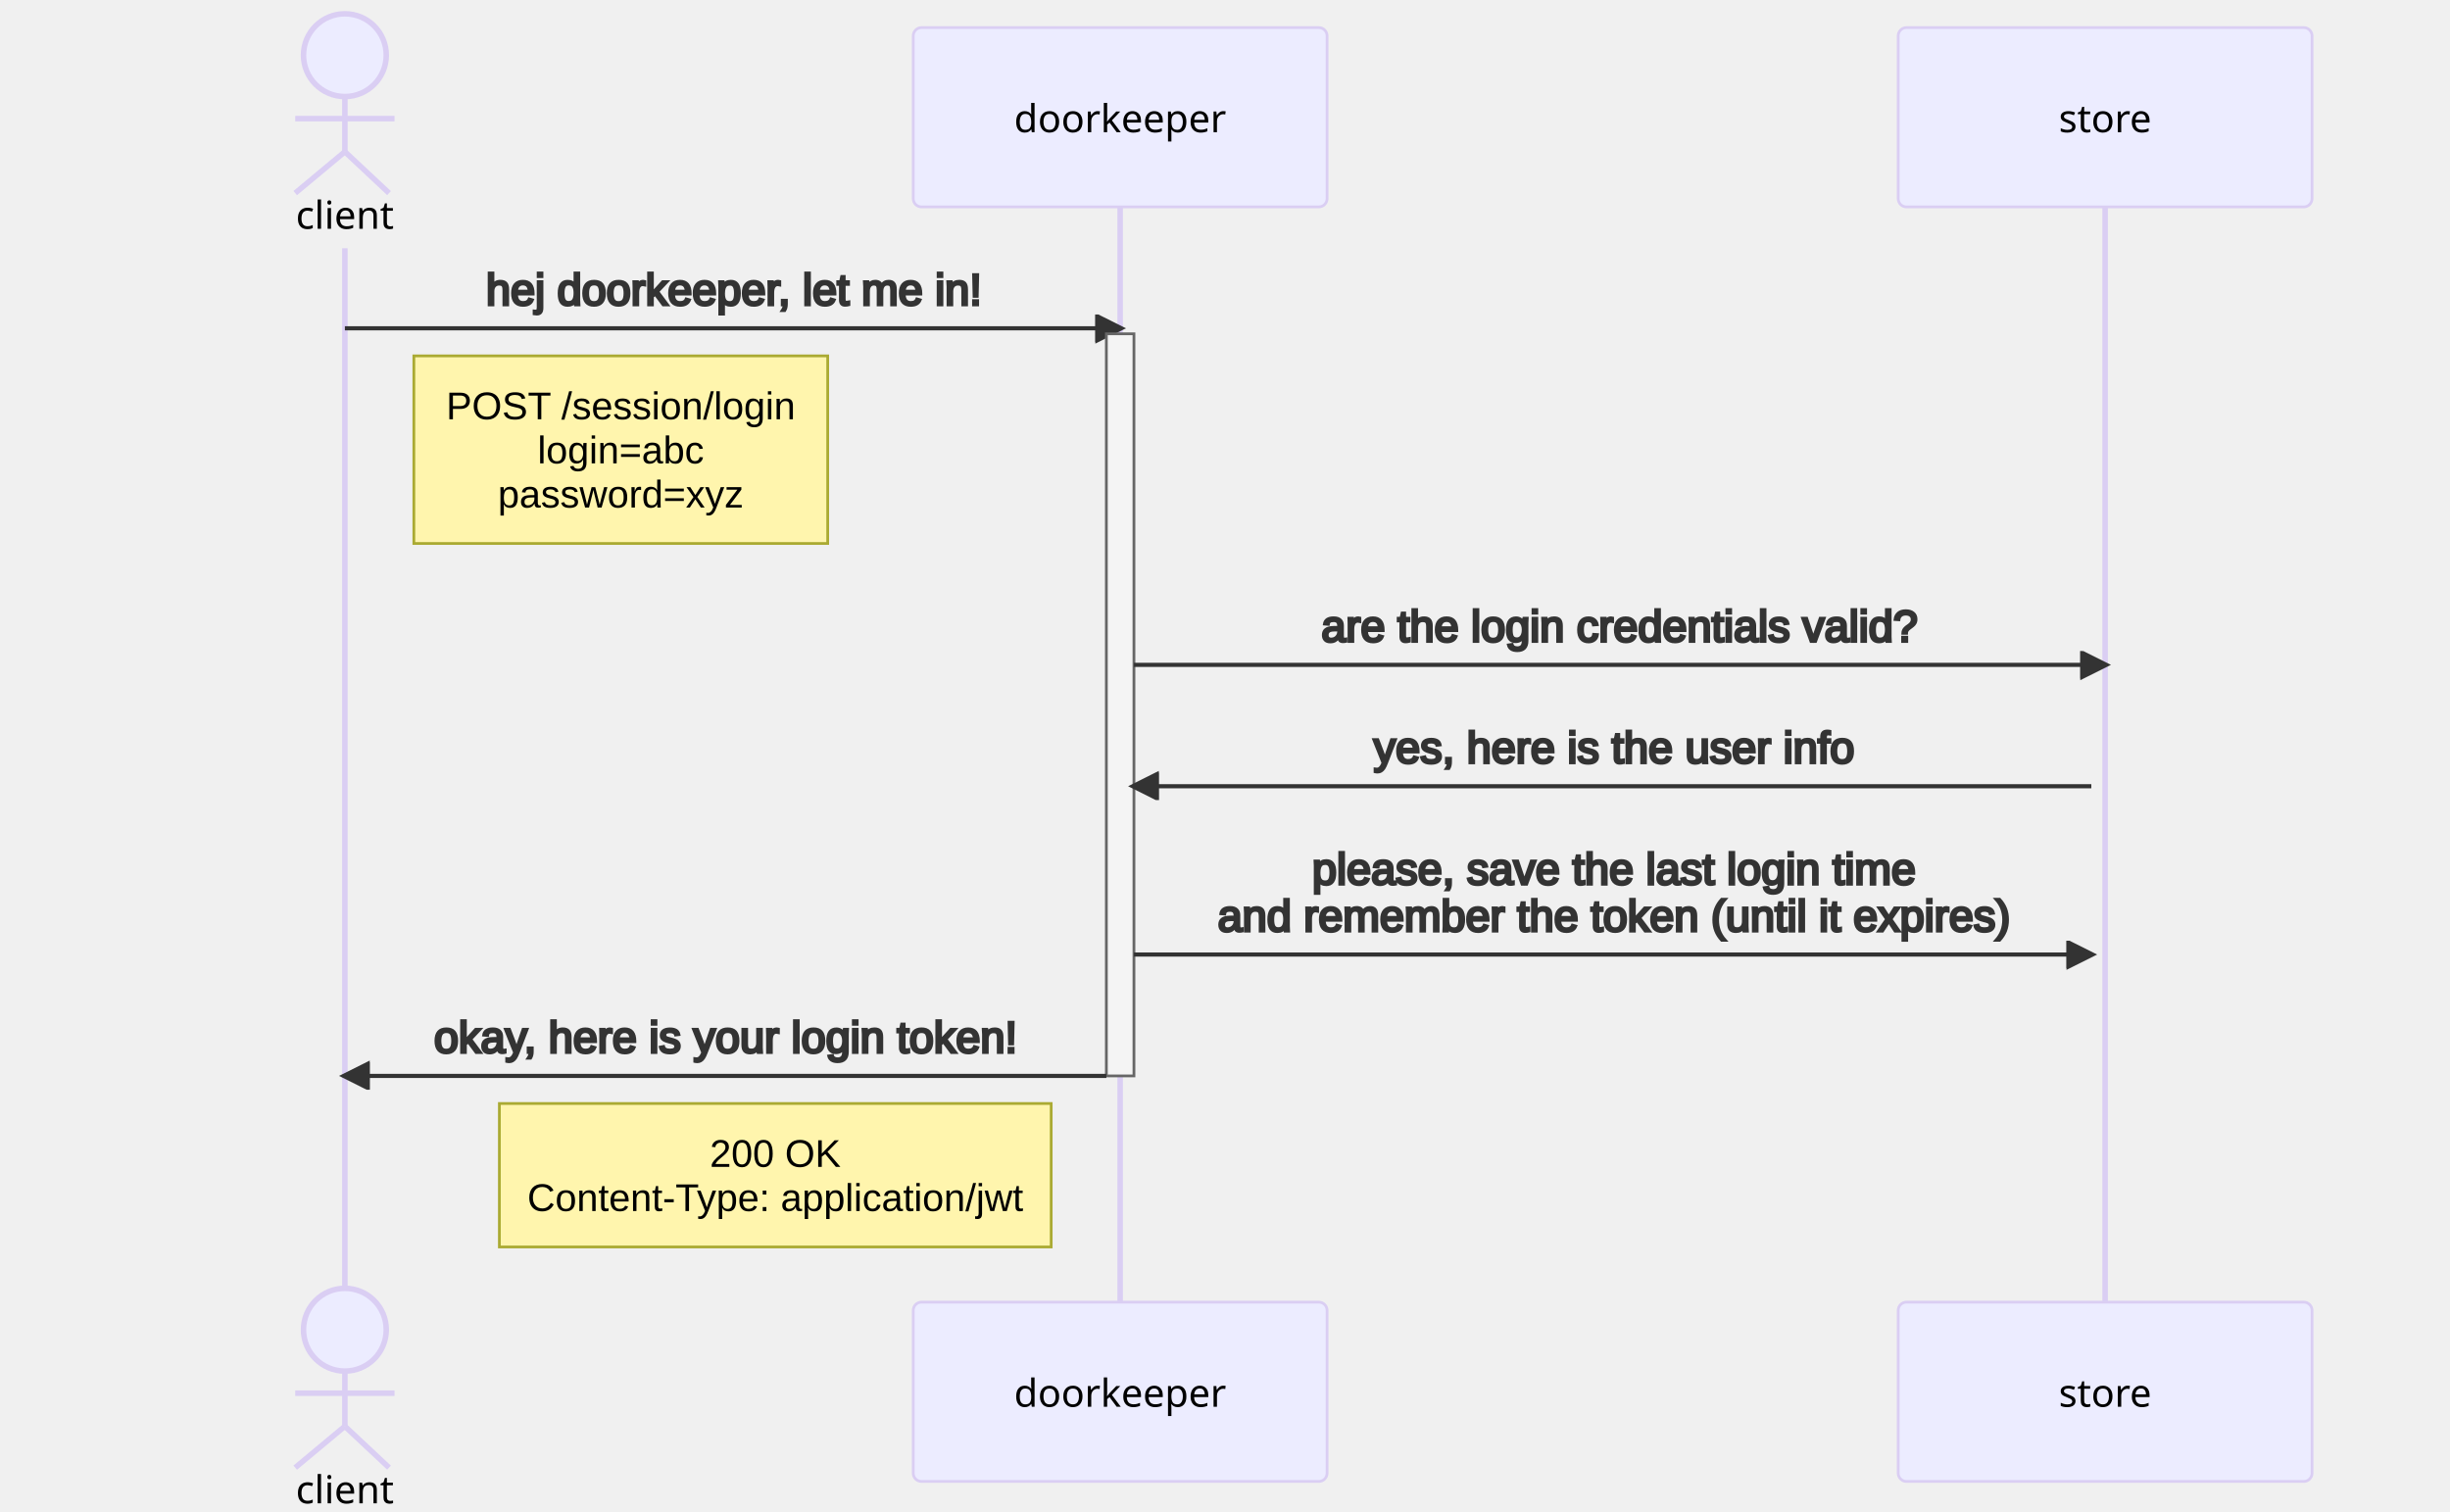
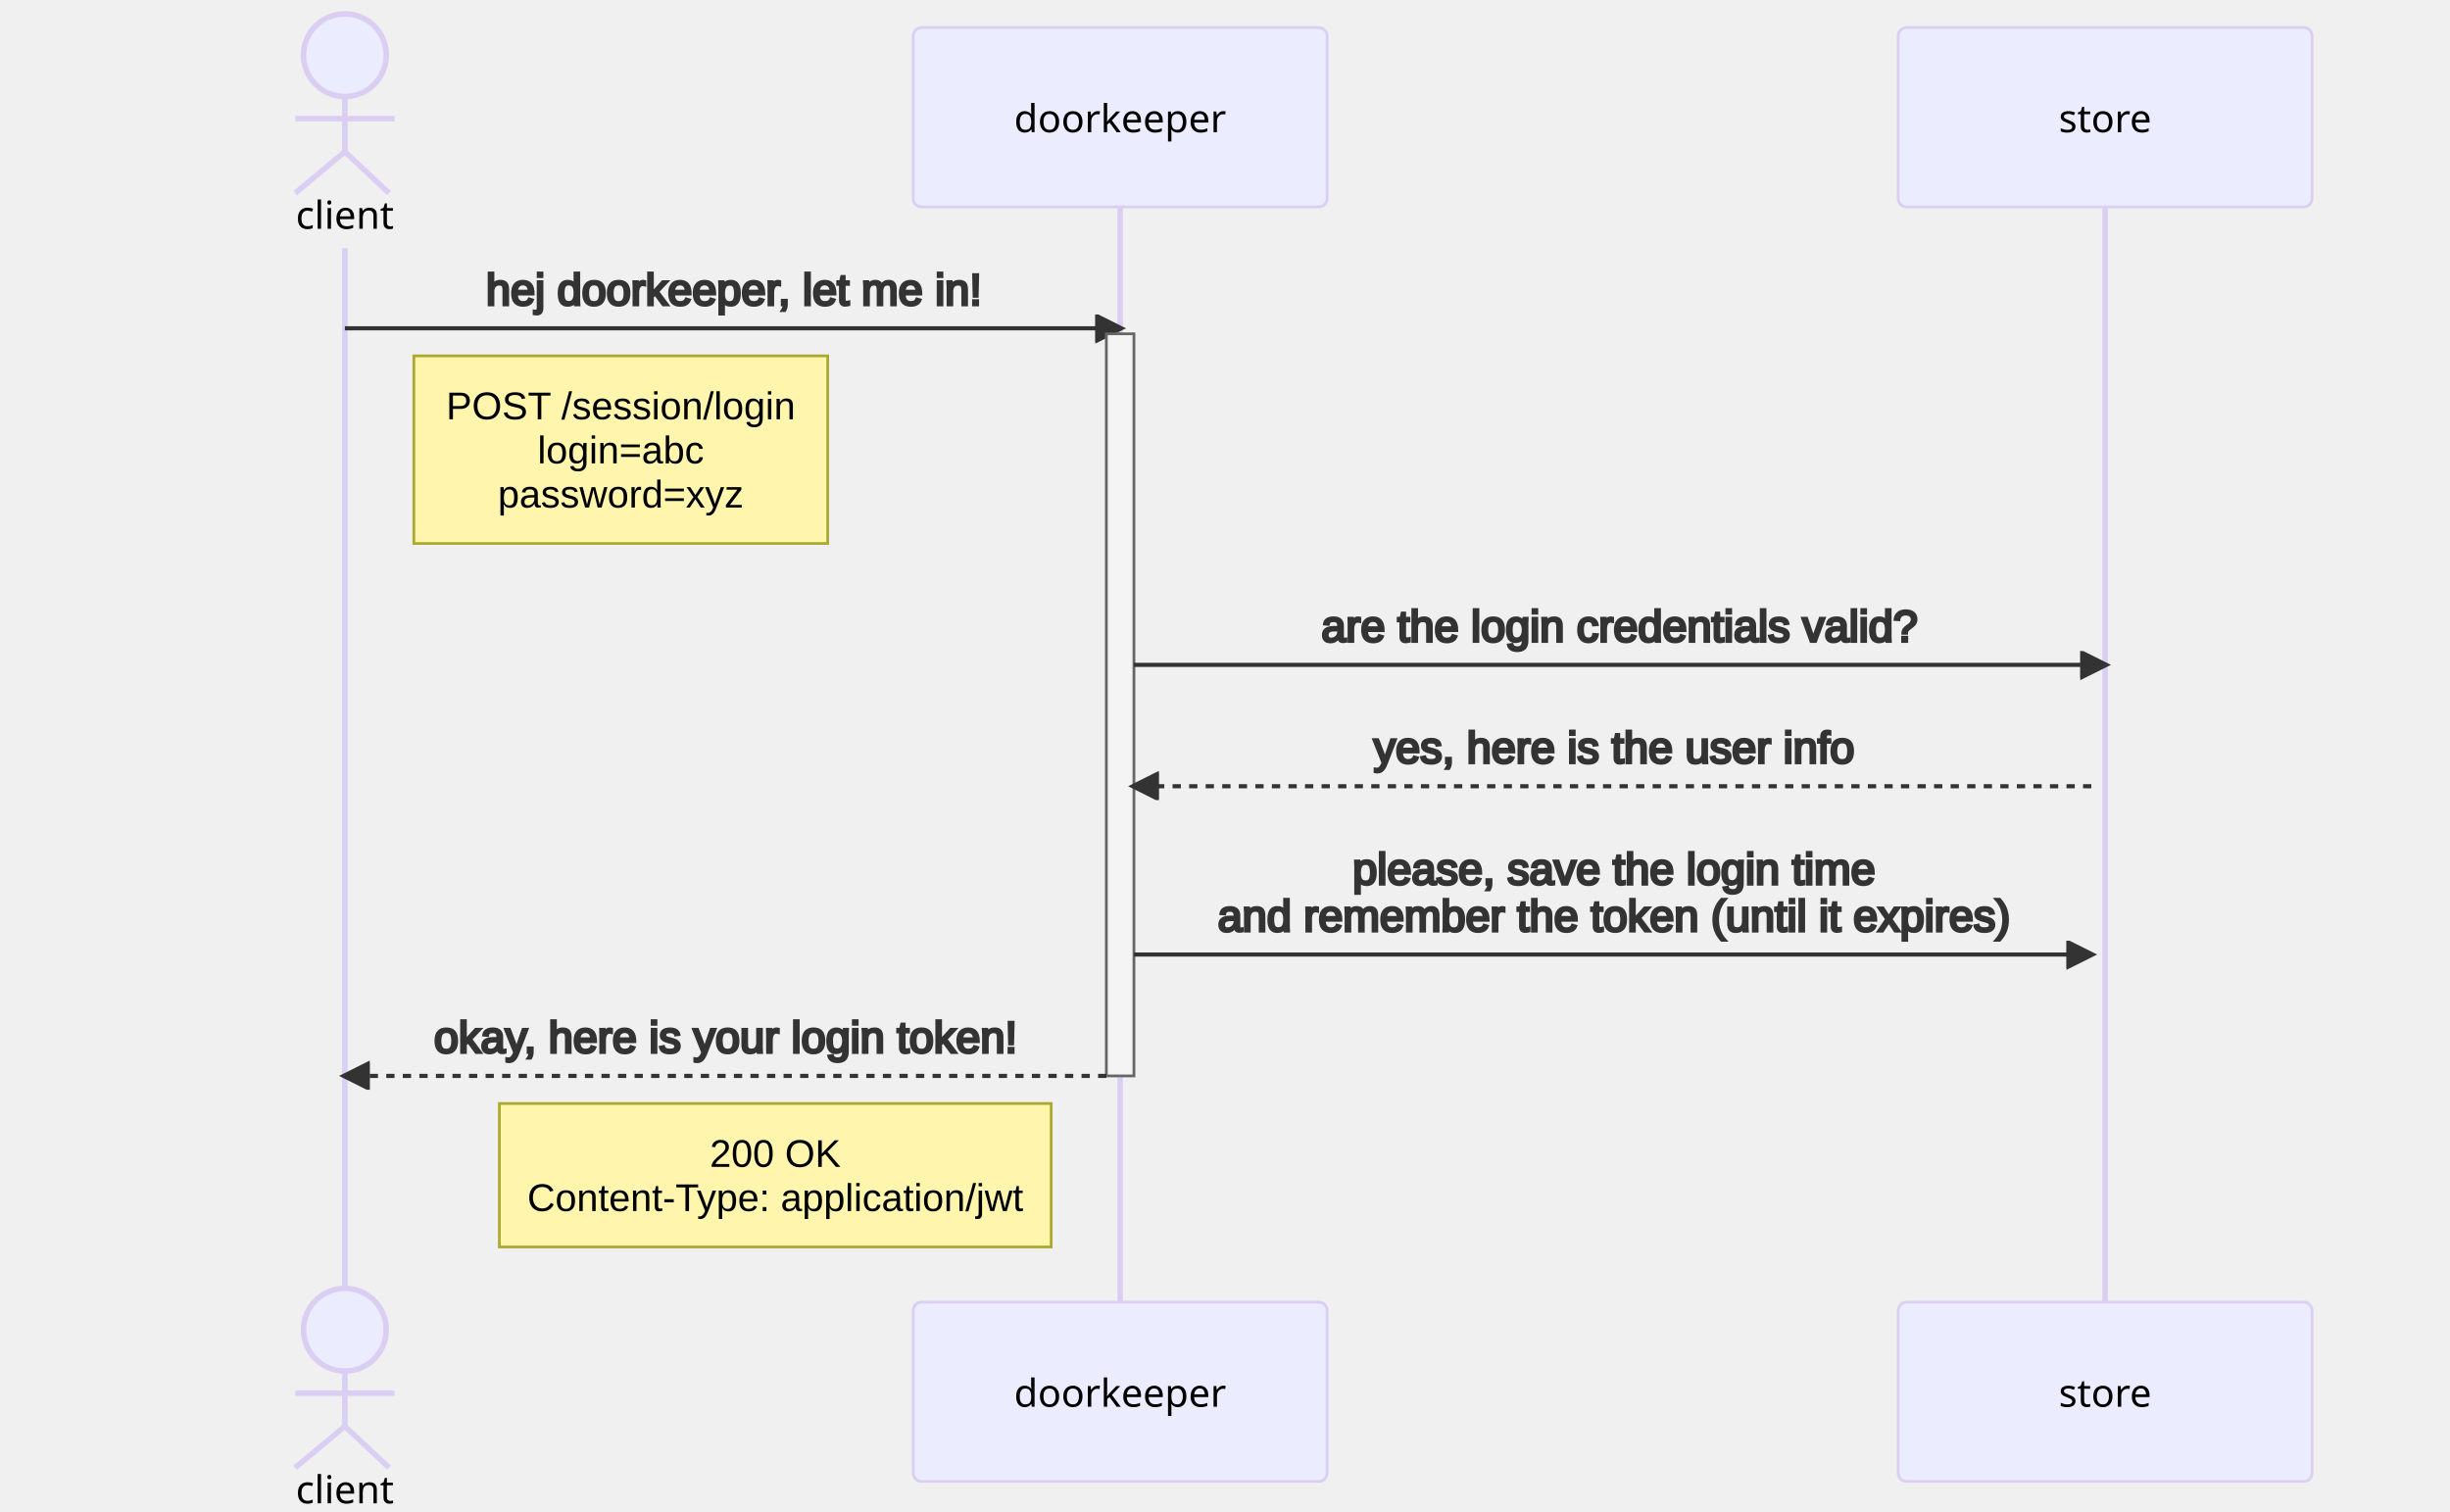
- <svg xmlns="http://www.w3.org/2000/svg" id="mermaid-1642504231036" width="100%" height="548" style="max-width: 888px; background-color: white;" viewBox="-50 -10 888 548">
-   <style>#mermaid-1642504231036 {font-family:"trebuchet ms",verdana,arial,sans-serif;font-size:16px;fill:#333;}#mermaid-1642504231036 .error-icon{fill:#552222;}#mermaid-1642504231036 .error-text{fill:#552222;stroke:#552222;}#mermaid-1642504231036 .edge-thickness-normal{stroke-width:2px;}#mermaid-1642504231036 .edge-thickness-thick{stroke-width:3.5px;}#mermaid-1642504231036 .edge-pattern-solid{stroke-dasharray:0;}#mermaid-1642504231036 .edge-pattern-dashed{stroke-dasharray:3;}#mermaid-1642504231036 .edge-pattern-dotted{stroke-dasharray:2;}#mermaid-1642504231036 .marker{fill:#333333;stroke:#333333;}#mermaid-1642504231036 .marker.cross{stroke:#333333;}#mermaid-1642504231036 svg{font-family:"trebuchet ms",verdana,arial,sans-serif;font-size:16px;}#mermaid-1642504231036 .actor{stroke:hsl(259.626, 59.777%, 87.902%);fill:#ECECFF;}#mermaid-1642504231036 text.actor&gt;tspan{fill:black;stroke:none;}#mermaid-1642504231036 .actor-line{stroke:grey;}#mermaid-1642504231036 .messageLine0{stroke-width:1.5;stroke-dasharray:none;stroke:#333;}#mermaid-1642504231036 .messageLine1{stroke-width:1.5;stroke-dasharray:2,2;stroke:#333;}#mermaid-1642504231036 #arrowhead path{fill:#333;stroke:#333;}#mermaid-1642504231036 .sequenceNumber{fill:white;}#mermaid-1642504231036 #sequencenumber{fill:#333;}#mermaid-1642504231036 #crosshead path{fill:#333;stroke:#333;}#mermaid-1642504231036 .messageText{fill:#333;stroke:#333;}#mermaid-1642504231036 .labelBox{stroke:hsl(259.626, 59.777%, 87.902%);fill:#ECECFF;}#mermaid-1642504231036 .labelText,#mermaid-1642504231036 .labelText&gt;tspan{fill:black;stroke:none;}#mermaid-1642504231036 .loopText,#mermaid-1642504231036 .loopText&gt;tspan{fill:black;stroke:none;}#mermaid-1642504231036 .loopLine{stroke-width:2px;stroke-dasharray:2,2;stroke:hsl(259.626, 59.777%, 87.902%);fill:hsl(259.626, 59.777%, 87.902%);}#mermaid-1642504231036 .note{stroke:#aaaa33;fill:#fff5ad;}#mermaid-1642504231036 .noteText,#mermaid-1642504231036 .noteText&gt;tspan{fill:black;stroke:none;}#mermaid-1642504231036 .activation0{fill:#f4f4f4;stroke:#666;}#mermaid-1642504231036 .activation1{fill:#f4f4f4;stroke:#666;}#mermaid-1642504231036 .activation2{fill:#f4f4f4;stroke:#666;}#mermaid-1642504231036 .actorPopupMenu{position:absolute;}#mermaid-1642504231036 .actorPopupMenuPanel{position:absolute;fill:#ECECFF;box-shadow:0px 8px 16px 0px rgba(0,0,0,0.2);filter:drop-shadow(3px 5px 2px rgb(0 0 0 / 0.4));}#mermaid-1642504231036 .actor-man line{stroke:hsl(259.626, 59.777%, 87.902%);fill:#ECECFF;}#mermaid-1642504231036 .actor-man circle,#mermaid-1642504231036 line{stroke:hsl(259.626, 59.777%, 87.902%);fill:#ECECFF;stroke-width:2px;}#mermaid-1642504231036 :root{--mermaid-font-family:"trebuchet ms",verdana,arial,sans-serif;}</style>
+ <svg xmlns="http://www.w3.org/2000/svg" id="mermaid-1642504751197" width="100%" height="548" style="max-width: 888px; background-color: white;" viewBox="-50 -10 888 548">
+   <style>#mermaid-1642504751197 {font-family:"trebuchet ms",verdana,arial,sans-serif;font-size:16px;fill:#333;}#mermaid-1642504751197 .error-icon{fill:#552222;}#mermaid-1642504751197 .error-text{fill:#552222;stroke:#552222;}#mermaid-1642504751197 .edge-thickness-normal{stroke-width:2px;}#mermaid-1642504751197 .edge-thickness-thick{stroke-width:3.5px;}#mermaid-1642504751197 .edge-pattern-solid{stroke-dasharray:0;}#mermaid-1642504751197 .edge-pattern-dashed{stroke-dasharray:3;}#mermaid-1642504751197 .edge-pattern-dotted{stroke-dasharray:2;}#mermaid-1642504751197 .marker{fill:#333333;stroke:#333333;}#mermaid-1642504751197 .marker.cross{stroke:#333333;}#mermaid-1642504751197 svg{font-family:"trebuchet ms",verdana,arial,sans-serif;font-size:16px;}#mermaid-1642504751197 .actor{stroke:hsl(259.626, 59.777%, 87.902%);fill:#ECECFF;}#mermaid-1642504751197 text.actor&gt;tspan{fill:black;stroke:none;}#mermaid-1642504751197 .actor-line{stroke:grey;}#mermaid-1642504751197 .messageLine0{stroke-width:1.5;stroke-dasharray:none;stroke:#333;}#mermaid-1642504751197 .messageLine1{stroke-width:1.5;stroke-dasharray:2,2;stroke:#333;}#mermaid-1642504751197 #arrowhead path{fill:#333;stroke:#333;}#mermaid-1642504751197 .sequenceNumber{fill:white;}#mermaid-1642504751197 #sequencenumber{fill:#333;}#mermaid-1642504751197 #crosshead path{fill:#333;stroke:#333;}#mermaid-1642504751197 .messageText{fill:#333;stroke:#333;}#mermaid-1642504751197 .labelBox{stroke:hsl(259.626, 59.777%, 87.902%);fill:#ECECFF;}#mermaid-1642504751197 .labelText,#mermaid-1642504751197 .labelText&gt;tspan{fill:black;stroke:none;}#mermaid-1642504751197 .loopText,#mermaid-1642504751197 .loopText&gt;tspan{fill:black;stroke:none;}#mermaid-1642504751197 .loopLine{stroke-width:2px;stroke-dasharray:2,2;stroke:hsl(259.626, 59.777%, 87.902%);fill:hsl(259.626, 59.777%, 87.902%);}#mermaid-1642504751197 .note{stroke:#aaaa33;fill:#fff5ad;}#mermaid-1642504751197 .noteText,#mermaid-1642504751197 .noteText&gt;tspan{fill:black;stroke:none;}#mermaid-1642504751197 .activation0{fill:#f4f4f4;stroke:#666;}#mermaid-1642504751197 .activation1{fill:#f4f4f4;stroke:#666;}#mermaid-1642504751197 .activation2{fill:#f4f4f4;stroke:#666;}#mermaid-1642504751197 .actorPopupMenu{position:absolute;}#mermaid-1642504751197 .actorPopupMenuPanel{position:absolute;fill:#ECECFF;box-shadow:0px 8px 16px 0px rgba(0,0,0,0.2);filter:drop-shadow(3px 5px 2px rgb(0 0 0 / 0.4));}#mermaid-1642504751197 .actor-man line{stroke:hsl(259.626, 59.777%, 87.902%);fill:#ECECFF;}#mermaid-1642504751197 .actor-man circle,#mermaid-1642504751197 line{stroke:hsl(259.626, 59.777%, 87.902%);fill:#ECECFF;stroke-width:2px;}#mermaid-1642504751197 :root{--mermaid-font-family:"trebuchet ms",verdana,arial,sans-serif;}</style>
  <g />
  <defs>
    <symbol id="computer" width="24" height="24">
      <path transform="scale(.5)" d="M2 2v13h20v-13h-20zm18 11h-16v-9h16v9zm-10.228 6l.466-1h3.524l.467 1h-4.457zm14.228 3h-24l2-6h2.104l-1.33 4h18.45l-1.297-4h2.073l2 6zm-5-10h-14v-7h14v7z" />
    </symbol>
  </defs>
  <defs>
    <symbol id="database" fill-rule="evenodd" clip-rule="evenodd">
      <path transform="scale(.5)" d="M12.258.001l.256.004.255.005.253.008.251.01.249.012.247.015.246.016.242.019.241.02.239.023.236.024.233.027.231.028.229.031.225.032.223.034.22.036.217.038.214.04.211.041.208.043.205.045.201.046.198.048.194.05.191.051.187.053.183.054.18.056.175.057.172.059.168.06.163.061.16.063.155.064.15.066.074.033.073.033.071.034.07.034.069.035.068.035.067.035.066.035.064.036.064.036.062.036.06.036.06.037.058.037.058.037.055.038.055.038.053.038.052.038.051.039.05.039.048.039.047.039.045.04.044.04.043.04.041.04.04.041.039.041.037.041.036.041.034.041.033.042.032.042.03.042.029.042.027.042.026.043.024.043.023.043.021.043.02.043.018.044.017.043.015.044.013.044.012.044.011.045.009.044.007.045.006.045.004.045.002.045.001.045v17l-.001.045-.002.045-.004.045-.006.045-.007.045-.009.044-.011.045-.012.044-.013.044-.015.044-.017.043-.018.044-.02.043-.021.043-.023.043-.024.043-.026.043-.027.042-.029.042-.03.042-.032.042-.033.042-.034.041-.036.041-.037.041-.039.041-.04.041-.041.04-.043.04-.044.04-.045.04-.047.039-.048.039-.05.039-.051.039-.052.038-.053.038-.055.038-.055.038-.058.037-.058.037-.06.037-.06.036-.062.036-.064.036-.064.036-.066.035-.067.035-.068.035-.069.035-.07.034-.071.034-.073.033-.074.033-.15.066-.155.064-.16.063-.163.061-.168.06-.172.059-.175.057-.18.056-.183.054-.187.053-.191.051-.194.05-.198.048-.201.046-.205.045-.208.043-.211.041-.214.04-.217.038-.22.036-.223.034-.225.032-.229.031-.231.028-.233.027-.236.024-.239.023-.241.02-.242.019-.246.016-.247.015-.249.012-.251.01-.253.008-.255.005-.256.004-.258.001-.258-.001-.256-.004-.255-.005-.253-.008-.251-.01-.249-.012-.247-.015-.245-.016-.243-.019-.241-.02-.238-.023-.236-.024-.234-.027-.231-.028-.228-.031-.226-.032-.223-.034-.22-.036-.217-.038-.214-.04-.211-.041-.208-.043-.204-.045-.201-.046-.198-.048-.195-.05-.19-.051-.187-.053-.184-.054-.179-.056-.176-.057-.172-.059-.167-.06-.164-.061-.159-.063-.155-.064-.151-.066-.074-.033-.072-.033-.072-.034-.07-.034-.069-.035-.068-.035-.067-.035-.066-.035-.064-.036-.063-.036-.062-.036-.061-.036-.06-.037-.058-.037-.057-.037-.056-.038-.055-.038-.053-.038-.052-.038-.051-.039-.049-.039-.049-.039-.046-.039-.046-.04-.044-.04-.043-.04-.041-.04-.04-.041-.039-.041-.037-.041-.036-.041-.034-.041-.033-.042-.032-.042-.03-.042-.029-.042-.027-.042-.026-.043-.024-.043-.023-.043-.021-.043-.02-.043-.018-.044-.017-.043-.015-.044-.013-.044-.012-.044-.011-.045-.009-.044-.007-.045-.006-.045-.004-.045-.002-.045-.001-.045v-17l.001-.045.002-.045.004-.045.006-.045.007-.045.009-.044.011-.045.012-.044.013-.044.015-.044.017-.043.018-.044.02-.043.021-.043.023-.043.024-.043.026-.043.027-.042.029-.042.03-.042.032-.042.033-.042.034-.041.036-.041.037-.041.039-.041.04-.041.041-.04.043-.04.044-.04.046-.04.046-.039.049-.039.049-.039.051-.039.052-.038.053-.038.055-.038.056-.038.057-.037.058-.037.06-.037.061-.036.062-.036.063-.036.064-.036.066-.035.067-.035.068-.035.069-.035.07-.034.072-.034.072-.033.074-.033.151-.066.155-.064.159-.063.164-.061.167-.06.172-.059.176-.057.179-.056.184-.054.187-.053.19-.051.195-.05.198-.048.201-.046.204-.045.208-.043.211-.041.214-.04.217-.038.22-.036.223-.034.226-.032.228-.031.231-.028.234-.027.236-.024.238-.023.241-.02.243-.019.245-.016.247-.015.249-.012.251-.01.253-.008.255-.005.256-.004.258-.001.258.001zm-9.258 20.499v.01l.001.021.003.021.004.022.005.021.006.022.007.022.009.023.01.022.011.023.012.023.013.023.015.023.016.024.017.023.018.024.019.024.021.024.022.025.023.024.024.025.052.049.056.05.061.051.066.051.07.051.075.051.079.052.084.052.088.052.092.052.097.052.102.051.105.052.11.052.114.051.119.051.123.051.127.05.131.05.135.05.139.048.144.049.147.047.152.047.155.047.16.045.163.045.167.043.171.043.176.041.178.041.183.039.187.039.19.037.194.035.197.035.202.033.204.031.209.03.212.029.216.027.219.025.222.024.226.021.23.02.233.018.236.016.24.015.243.012.246.01.249.008.253.005.256.004.259.001.26-.001.257-.004.254-.005.25-.008.247-.011.244-.012.241-.014.237-.016.233-.018.231-.021.226-.021.224-.024.22-.026.216-.027.212-.028.21-.031.205-.031.202-.034.198-.034.194-.036.191-.037.187-.039.183-.04.179-.04.175-.042.172-.043.168-.044.163-.045.16-.046.155-.046.152-.047.148-.048.143-.049.139-.049.136-.05.131-.05.126-.05.123-.051.118-.052.114-.051.11-.052.106-.052.101-.052.096-.052.092-.052.088-.053.083-.051.079-.052.074-.052.07-.051.065-.051.06-.051.056-.05.051-.05.023-.024.023-.025.021-.024.02-.024.019-.024.018-.024.017-.024.015-.023.014-.024.013-.023.012-.023.01-.023.01-.022.008-.022.006-.022.006-.022.004-.022.004-.021.001-.021.001-.021v-4.127l-.077.055-.08.053-.083.054-.085.053-.087.052-.09.052-.093.051-.095.05-.097.05-.1.049-.102.049-.105.048-.106.047-.109.047-.111.046-.114.045-.115.045-.118.044-.12.043-.122.042-.124.042-.126.041-.128.04-.13.04-.132.038-.134.038-.135.037-.138.037-.139.035-.142.035-.143.034-.144.033-.147.032-.148.031-.15.03-.151.03-.153.029-.154.027-.156.027-.158.026-.159.025-.161.024-.162.023-.163.022-.165.021-.166.02-.167.019-.169.018-.169.017-.171.016-.173.015-.173.014-.175.013-.175.012-.177.011-.178.01-.179.008-.179.008-.181.006-.182.005-.182.004-.184.003-.184.002h-.37l-.184-.002-.184-.003-.182-.004-.182-.005-.181-.006-.179-.008-.179-.008-.178-.01-.176-.011-.176-.012-.175-.013-.173-.014-.172-.015-.171-.016-.17-.017-.169-.018-.167-.019-.166-.02-.165-.021-.163-.022-.162-.023-.161-.024-.159-.025-.157-.026-.156-.027-.155-.027-.153-.029-.151-.03-.15-.03-.148-.031-.146-.032-.145-.033-.143-.034-.141-.035-.14-.035-.137-.037-.136-.037-.134-.038-.132-.038-.13-.04-.128-.04-.126-.041-.124-.042-.122-.042-.12-.044-.117-.043-.116-.045-.113-.045-.112-.046-.109-.047-.106-.047-.105-.048-.102-.049-.1-.049-.097-.05-.095-.05-.093-.052-.09-.051-.087-.052-.085-.053-.083-.054-.08-.054-.077-.054v4.127zm0-5.654v.011l.001.021.003.021.004.021.005.022.006.022.007.022.009.022.01.022.011.023.012.023.013.023.015.024.016.023.017.024.018.024.019.024.021.024.022.024.023.025.024.024.052.05.056.05.061.05.066.051.07.051.075.052.079.051.084.052.088.052.092.052.097.052.102.052.105.052.11.051.114.051.119.052.123.05.127.051.131.05.135.049.139.049.144.048.147.048.152.047.155.046.16.045.163.045.167.044.171.042.176.042.178.04.183.04.187.038.19.037.194.036.197.034.202.033.204.032.209.03.212.028.216.027.219.025.222.024.226.022.23.02.233.018.236.016.24.014.243.012.246.01.249.008.253.006.256.003.259.001.26-.001.257-.003.254-.006.25-.008.247-.01.244-.012.241-.015.237-.016.233-.018.231-.02.226-.022.224-.024.22-.025.216-.027.212-.029.21-.03.205-.032.202-.033.198-.035.194-.036.191-.037.187-.039.183-.039.179-.041.175-.042.172-.043.168-.044.163-.045.16-.045.155-.047.152-.047.148-.048.143-.048.139-.05.136-.049.131-.05.126-.051.123-.051.118-.051.114-.052.11-.052.106-.052.101-.052.096-.052.092-.052.088-.052.083-.052.079-.052.074-.051.07-.052.065-.051.06-.05.056-.051.051-.049.023-.025.023-.024.021-.025.02-.024.019-.024.018-.024.017-.024.015-.023.014-.023.013-.024.012-.022.01-.023.01-.023.008-.022.006-.022.006-.022.004-.021.004-.022.001-.021.001-.021v-4.139l-.077.054-.08.054-.083.054-.085.052-.087.053-.09.051-.093.051-.095.051-.097.05-.1.049-.102.049-.105.048-.106.047-.109.047-.111.046-.114.045-.115.044-.118.044-.12.044-.122.042-.124.042-.126.041-.128.04-.13.039-.132.039-.134.038-.135.037-.138.036-.139.036-.142.035-.143.033-.144.033-.147.033-.148.031-.15.03-.151.03-.153.028-.154.028-.156.027-.158.026-.159.025-.161.024-.162.023-.163.022-.165.021-.166.02-.167.019-.169.018-.169.017-.171.016-.173.015-.173.014-.175.013-.175.012-.177.011-.178.009-.179.009-.179.007-.181.007-.182.005-.182.004-.184.003-.184.002h-.37l-.184-.002-.184-.003-.182-.004-.182-.005-.181-.007-.179-.007-.179-.009-.178-.009-.176-.011-.176-.012-.175-.013-.173-.014-.172-.015-.171-.016-.17-.017-.169-.018-.167-.019-.166-.02-.165-.021-.163-.022-.162-.023-.161-.024-.159-.025-.157-.026-.156-.027-.155-.028-.153-.028-.151-.03-.15-.03-.148-.031-.146-.033-.145-.033-.143-.033-.141-.035-.14-.036-.137-.036-.136-.037-.134-.038-.132-.039-.13-.039-.128-.04-.126-.041-.124-.042-.122-.043-.12-.043-.117-.044-.116-.044-.113-.046-.112-.046-.109-.046-.106-.047-.105-.048-.102-.049-.1-.049-.097-.05-.095-.051-.093-.051-.09-.051-.087-.053-.085-.052-.083-.054-.08-.054-.077-.054v4.139zm0-5.666v.011l.001.02.003.022.004.021.005.022.006.021.007.022.009.023.01.022.011.023.012.023.013.023.015.023.016.024.017.024.018.023.019.024.021.025.022.024.023.024.024.025.052.05.056.05.061.05.066.051.07.051.075.052.079.051.084.052.088.052.092.052.097.052.102.052.105.051.11.052.114.051.119.051.123.051.127.05.131.05.135.05.139.049.144.048.147.048.152.047.155.046.16.045.163.045.167.043.171.043.176.042.178.04.183.04.187.038.19.037.194.036.197.034.202.033.204.032.209.03.212.028.216.027.219.025.222.024.226.021.23.02.233.018.236.017.24.014.243.012.246.01.249.008.253.006.256.003.259.001.26-.001.257-.003.254-.006.25-.008.247-.01.244-.013.241-.014.237-.016.233-.018.231-.02.226-.022.224-.024.22-.025.216-.027.212-.029.21-.03.205-.032.202-.033.198-.035.194-.036.191-.037.187-.039.183-.039.179-.041.175-.042.172-.043.168-.044.163-.045.16-.045.155-.047.152-.047.148-.048.143-.049.139-.049.136-.049.131-.051.126-.05.123-.051.118-.052.114-.051.11-.052.106-.052.101-.052.096-.052.092-.052.088-.052.083-.052.079-.052.074-.052.07-.051.065-.051.06-.051.056-.05.051-.049.023-.025.023-.025.021-.024.02-.024.019-.024.018-.024.017-.024.015-.023.014-.024.013-.023.012-.023.01-.022.01-.023.008-.022.006-.022.006-.022.004-.022.004-.021.001-.021.001-.021v-4.153l-.077.054-.08.054-.083.053-.085.053-.087.053-.09.051-.093.051-.095.051-.097.05-.1.049-.102.048-.105.048-.106.048-.109.046-.111.046-.114.046-.115.044-.118.044-.12.043-.122.043-.124.042-.126.041-.128.04-.13.039-.132.039-.134.038-.135.037-.138.036-.139.036-.142.034-.143.034-.144.033-.147.032-.148.032-.15.03-.151.03-.153.028-.154.028-.156.027-.158.026-.159.024-.161.024-.162.023-.163.023-.165.021-.166.02-.167.019-.169.018-.169.017-.171.016-.173.015-.173.014-.175.013-.175.012-.177.01-.178.01-.179.009-.179.007-.181.006-.182.006-.182.004-.184.003-.184.001-.185.001-.185-.001-.184-.001-.184-.003-.182-.004-.182-.006-.181-.006-.179-.007-.179-.009-.178-.01-.176-.01-.176-.012-.175-.013-.173-.014-.172-.015-.171-.016-.17-.017-.169-.018-.167-.019-.166-.02-.165-.021-.163-.023-.162-.023-.161-.024-.159-.024-.157-.026-.156-.027-.155-.028-.153-.028-.151-.03-.15-.03-.148-.032-.146-.032-.145-.033-.143-.034-.141-.034-.14-.036-.137-.036-.136-.037-.134-.038-.132-.039-.13-.039-.128-.041-.126-.041-.124-.041-.122-.043-.12-.043-.117-.044-.116-.044-.113-.046-.112-.046-.109-.046-.106-.048-.105-.048-.102-.048-.1-.05-.097-.049-.095-.051-.093-.051-.09-.052-.087-.052-.085-.053-.083-.053-.08-.054-.077-.054v4.153zm8.74-8.179l-.257.004-.254.005-.25.008-.247.011-.244.012-.241.014-.237.016-.233.018-.231.021-.226.022-.224.023-.22.026-.216.027-.212.028-.21.031-.205.032-.202.033-.198.034-.194.036-.191.038-.187.038-.183.04-.179.041-.175.042-.172.043-.168.043-.163.045-.16.046-.155.046-.152.048-.148.048-.143.048-.139.049-.136.05-.131.05-.126.051-.123.051-.118.051-.114.052-.11.052-.106.052-.101.052-.096.052-.092.052-.088.052-.083.052-.079.052-.074.051-.07.052-.065.051-.06.05-.056.05-.051.05-.023.025-.023.024-.021.024-.02.025-.019.024-.018.024-.017.023-.015.024-.014.023-.013.023-.012.023-.01.023-.01.022-.008.022-.006.023-.006.021-.004.022-.004.021-.001.021-.001.021.001.021.001.021.004.021.004.022.006.021.006.023.008.022.01.022.01.023.012.023.013.023.014.023.015.024.017.023.018.024.019.024.02.025.021.024.023.024.023.025.051.05.056.05.06.05.065.051.07.052.074.051.079.052.083.052.088.052.092.052.096.052.101.052.106.052.11.052.114.052.118.051.123.051.126.051.131.05.136.05.139.049.143.048.148.048.152.048.155.046.16.046.163.045.168.043.172.043.175.042.179.041.183.04.187.038.191.038.194.036.198.034.202.033.205.032.21.031.212.028.216.027.22.026.224.023.226.022.231.021.233.018.237.016.241.014.244.012.247.011.25.008.254.005.257.004.26.001.26-.001.257-.004.254-.005.25-.008.247-.011.244-.012.241-.014.237-.016.233-.018.231-.021.226-.022.224-.023.22-.026.216-.027.212-.028.21-.031.205-.032.202-.033.198-.034.194-.036.191-.038.187-.038.183-.04.179-.041.175-.042.172-.043.168-.043.163-.045.16-.046.155-.046.152-.048.148-.048.143-.048.139-.049.136-.05.131-.05.126-.051.123-.051.118-.051.114-.052.11-.052.106-.052.101-.052.096-.052.092-.052.088-.052.083-.052.079-.052.074-.051.07-.052.065-.051.06-.05.056-.05.051-.05.023-.025.023-.024.021-.024.02-.025.019-.024.018-.024.017-.023.015-.024.014-.023.013-.023.012-.023.01-.023.01-.022.008-.022.006-.023.006-.021.004-.022.004-.021.001-.021.001-.021-.001-.021-.001-.021-.004-.021-.004-.022-.006-.021-.006-.023-.008-.022-.01-.022-.01-.023-.012-.023-.013-.023-.014-.023-.015-.024-.017-.023-.018-.024-.019-.024-.02-.025-.021-.024-.023-.024-.023-.025-.051-.05-.056-.05-.06-.05-.065-.051-.07-.052-.074-.051-.079-.052-.083-.052-.088-.052-.092-.052-.096-.052-.101-.052-.106-.052-.11-.052-.114-.052-.118-.051-.123-.051-.126-.051-.131-.05-.136-.05-.139-.049-.143-.048-.148-.048-.152-.048-.155-.046-.16-.046-.163-.045-.168-.043-.172-.043-.175-.042-.179-.041-.183-.04-.187-.038-.191-.038-.194-.036-.198-.034-.202-.033-.205-.032-.21-.031-.212-.028-.216-.027-.22-.026-.224-.023-.226-.022-.231-.021-.233-.018-.237-.016-.241-.014-.244-.012-.247-.011-.25-.008-.254-.005-.257-.004-.26-.001-.26.001z" />
    </symbol>
  </defs>
  <defs>
    <symbol id="clock" width="24" height="24">
      <path transform="scale(.5)" d="M12 2c5.514 0 10 4.486 10 10s-4.486 10-10 10-10-4.486-10-10 4.486-10 10-10zm0-2c-6.627 0-12 5.373-12 12s5.373 12 12 12 12-5.373 12-12-5.373-12-12-12zm5.848 12.459c.202.038.202.333.001.372-1.907.361-6.045 1.111-6.547 1.111-.719 0-1.301-.582-1.301-1.301 0-.512.77-5.447 1.125-7.445.034-.192.312-.181.343.014l.985 6.238 5.394 1.011z" />
    </symbol>
  </defs>
  <line id="actor0" x1="75" y1="80" x2="75" y2="482" class="200" stroke-width="0.5px" stroke="#999" />
  <g class="actor-man">
    <line id="actor-man-torso0" x1="75" y1="25" x2="75" y2="45" />
    <line id="actor-man-arms0" x1="57" y1="33" x2="93" y2="33" />
    <line x1="57" y1="60" x2="75" y2="45" />
    <line x1="75" y1="45" x2="91" y2="60" />
    <circle cx="75" cy="10" r="15" width="150" height="65" />
    <text x="75" y="67.5" dominant-baseline="central" alignment-baseline="central" class="actor" style="text-anchor: middle; font-size: 14px; font-weight: 400; font-family: Open-Sans, &quot;sans-serif&quot;;">
      <tspan x="75" dy="0">client</tspan>
    </text>
  </g>
  <g>
    <line id="actor1" x1="356" y1="5" x2="356" y2="482" class="200" stroke-width="0.5px" stroke="#999" />
    <g id="root-1">
      <rect x="281" y="0" fill="#eaeaea" stroke="#666" width="150" height="65" rx="3" ry="3" class="actor" />
      <text x="356" y="32.5" dominant-baseline="central" alignment-baseline="central" class="actor" style="text-anchor: middle; font-size: 14px; font-weight: 400; font-family: Open-Sans, &quot;sans-serif&quot;;">
        <tspan x="356" dy="0">doorkeeper</tspan>
      </text>
    </g>
  </g>
  <g>
    <line id="actor2" x1="713" y1="5" x2="713" y2="482" class="200" stroke-width="0.5px" stroke="#999" />
    <g id="root-2">
      <rect x="638" y="0" fill="#eaeaea" stroke="#666" width="150" height="65" rx="3" ry="3" class="actor" />
      <text x="713" y="32.5" dominant-baseline="central" alignment-baseline="central" class="actor" style="text-anchor: middle; font-size: 14px; font-weight: 400; font-family: Open-Sans, &quot;sans-serif&quot;;">
        <tspan x="713" dy="0">store</tspan>
      </text>
    </g>
  </g>
  <defs>
    <marker id="arrowhead" refX="9" refY="5" markerUnits="userSpaceOnUse" markerWidth="12" markerHeight="12" orient="auto">
      <path d="M 0 0 L 10 5 L 0 10 z" />
    </marker>
  </defs>
  <defs>
    <marker id="crosshead" markerWidth="15" markerHeight="8" orient="auto" refX="16" refY="4">
      <path fill="black" stroke="#000000" stroke-width="1px" d="M 9,2 V 6 L16,4 Z" style="stroke-dasharray: 0, 0;" />
      <path fill="none" stroke="#000000" stroke-width="1px" d="M 0,1 L 6,7 M 6,1 L 0,7" style="stroke-dasharray: 0, 0;" />
    </marker>
  </defs>
  <defs>
    <marker id="filled-head" refX="18" refY="7" markerWidth="20" markerHeight="28" orient="auto">
      <path d="M 18,7 L9,13 L14,7 L9,1 Z" />
    </marker>
  </defs>
  <defs>
    <marker id="sequencenumber" refX="15" refY="15" markerWidth="60" markerHeight="40" orient="auto">
      <circle cx="15" cy="15" r="6" />
    </marker>
  </defs>
  <text x="216" y="80" text-anchor="middle" dominant-baseline="middle" alignment-baseline="middle" class="messageText" dy="1em" style="font-family: &quot;trebuchet ms&quot;, verdana, arial, sans-serif; font-size: 16px; font-weight: 400;">hej doorkeeper, let me in!</text>
  <line x1="75" y1="109" x2="356" y2="109" class="messageLine0" stroke-width="2" stroke="none" marker-end="url(#arrowhead)" style="fill: none;" />
  <g>
    <rect x="351" y="111" fill="#EDF2AE" stroke="#666" width="10" height="269" rx="0" ry="0" class="activation0" />
  </g>
  <g>
    <rect x="100" y="119" fill="#EDF2AE" stroke="#666" width="150" height="68" rx="0" ry="0" class="note" />
    <text x="175" y="124" text-anchor="middle" dominant-baseline="middle" alignment-baseline="middle" class="noteText" dy="1em" style="font-family: &quot;trebuchet ms&quot;, verdana, arial, sans-serif; font-size: 14px; font-weight: 400;">
      <tspan x="175">POST /session/login</tspan>
    </text>
    <text x="175" y="140" text-anchor="middle" dominant-baseline="middle" alignment-baseline="middle" class="noteText" dy="1em" style="font-family: &quot;trebuchet ms&quot;, verdana, arial, sans-serif; font-size: 14px; font-weight: 400;">
      <tspan x="175">login=abc</tspan>
    </text>
    <text x="175" y="156" text-anchor="middle" dominant-baseline="middle" alignment-baseline="middle" class="noteText" dy="1em" style="font-family: &quot;trebuchet ms&quot;, verdana, arial, sans-serif; font-size: 14px; font-weight: 400;">
      <tspan x="175">password=xyz</tspan>
    </text>
  </g>
  <text x="537" y="202" text-anchor="middle" dominant-baseline="middle" alignment-baseline="middle" class="messageText" dy="1em" style="font-family: &quot;trebuchet ms&quot;, verdana, arial, sans-serif; font-size: 16px; font-weight: 400;">are the login credentials valid?</text>
  <line x1="361" y1="231" x2="713" y2="231" class="messageLine0" stroke-width="2" stroke="none" marker-end="url(#arrowhead)" style="fill: none;" />
  <g />
  <text x="535" y="246" text-anchor="middle" dominant-baseline="middle" alignment-baseline="middle" class="messageText" dy="1em" style="font-family: &quot;trebuchet ms&quot;, verdana, arial, sans-serif; font-size: 16px; font-weight: 400;">yes, here is the user info</text>
-   <line x1="708" y1="275" x2="361" y2="275" class="messageLine0" stroke-width="2" stroke="none" marker-end="url(#arrowhead)" style="fill: none;" />
-   <text x="535" y="290" text-anchor="middle" dominant-baseline="middle" alignment-baseline="middle" class="messageText" dy="1em" style="font-family: &quot;trebuchet ms&quot;, verdana, arial, sans-serif; font-size: 16px; font-weight: 400;">please, save the last login time</text>
+   <line x1="708" y1="275" x2="361" y2="275" class="messageLine1" stroke-width="2" stroke="none" marker-end="url(#arrowhead)" style="stroke-dasharray: 3, 3; fill: none;" />
+   <text x="535" y="290" text-anchor="middle" dominant-baseline="middle" alignment-baseline="middle" class="messageText" dy="1em" style="font-family: &quot;trebuchet ms&quot;, verdana, arial, sans-serif; font-size: 16px; font-weight: 400;">please, save the login time</text>
  <text x="535" y="307" text-anchor="middle" dominant-baseline="middle" alignment-baseline="middle" class="messageText" dy="1em" style="font-family: &quot;trebuchet ms&quot;, verdana, arial, sans-serif; font-size: 16px; font-weight: 400;">and remember the token (until it expires)</text>
  <line x1="361" y1="336" x2="708" y2="336" class="messageLine0" stroke-width="2" stroke="none" marker-end="url(#arrowhead)" style="fill: none;" />
  <text x="213" y="351" text-anchor="middle" dominant-baseline="middle" alignment-baseline="middle" class="messageText" dy="1em" style="font-family: &quot;trebuchet ms&quot;, verdana, arial, sans-serif; font-size: 16px; font-weight: 400;">okay, here is your login token!</text>
-   <line x1="351" y1="380" x2="75" y2="380" class="messageLine0" stroke-width="2" stroke="none" marker-end="url(#arrowhead)" style="fill: none;" />
+   <line x1="351" y1="380" x2="75" y2="380" class="messageLine1" stroke-width="2" stroke="none" marker-end="url(#arrowhead)" style="stroke-dasharray: 3, 3; fill: none;" />
  <g>
    <rect x="131" y="390" fill="#EDF2AE" stroke="#666" width="200" height="52" rx="0" ry="0" class="note" />
    <text x="231" y="395" text-anchor="middle" dominant-baseline="middle" alignment-baseline="middle" class="noteText" dy="1em" style="font-family: &quot;trebuchet ms&quot;, verdana, arial, sans-serif; font-size: 14px; font-weight: 400;">
      <tspan x="231">200 OK</tspan>
    </text>
    <text x="231" y="411" text-anchor="middle" dominant-baseline="middle" alignment-baseline="middle" class="noteText" dy="1em" style="font-family: &quot;trebuchet ms&quot;, verdana, arial, sans-serif; font-size: 14px; font-weight: 400;">
      <tspan x="231">Content-Type: application/jwt</tspan>
    </text>
  </g>
  <g class="actor-man">
    <line id="actor-man-torso2" x1="75" y1="487" x2="75" y2="507" />
    <line id="actor-man-arms2" x1="57" y1="495" x2="93" y2="495" />
    <line x1="57" y1="522" x2="75" y2="507" />
    <line x1="75" y1="507" x2="91" y2="522" />
    <circle cx="75" cy="472" r="15" width="150" height="65" />
    <text x="75" y="529.5" dominant-baseline="central" alignment-baseline="central" class="actor" style="text-anchor: middle; font-size: 14px; font-weight: 400; font-family: Open-Sans, &quot;sans-serif&quot;;">
      <tspan x="75" dy="0">client</tspan>
    </text>
  </g>
  <g>
    <rect x="281" y="462" fill="#eaeaea" stroke="#666" width="150" height="65" rx="3" ry="3" class="actor" />
    <text x="356" y="494.5" dominant-baseline="central" alignment-baseline="central" class="actor" style="text-anchor: middle; font-size: 14px; font-weight: 400; font-family: Open-Sans, &quot;sans-serif&quot;;">
      <tspan x="356" dy="0">doorkeeper</tspan>
    </text>
  </g>
  <g>
    <rect x="638" y="462" fill="#eaeaea" stroke="#666" width="150" height="65" rx="3" ry="3" class="actor" />
    <text x="713" y="494.5" dominant-baseline="central" alignment-baseline="central" class="actor" style="text-anchor: middle; font-size: 14px; font-weight: 400; font-family: Open-Sans, &quot;sans-serif&quot;;">
      <tspan x="713" dy="0">store</tspan>
    </text>
  </g>
</svg>
